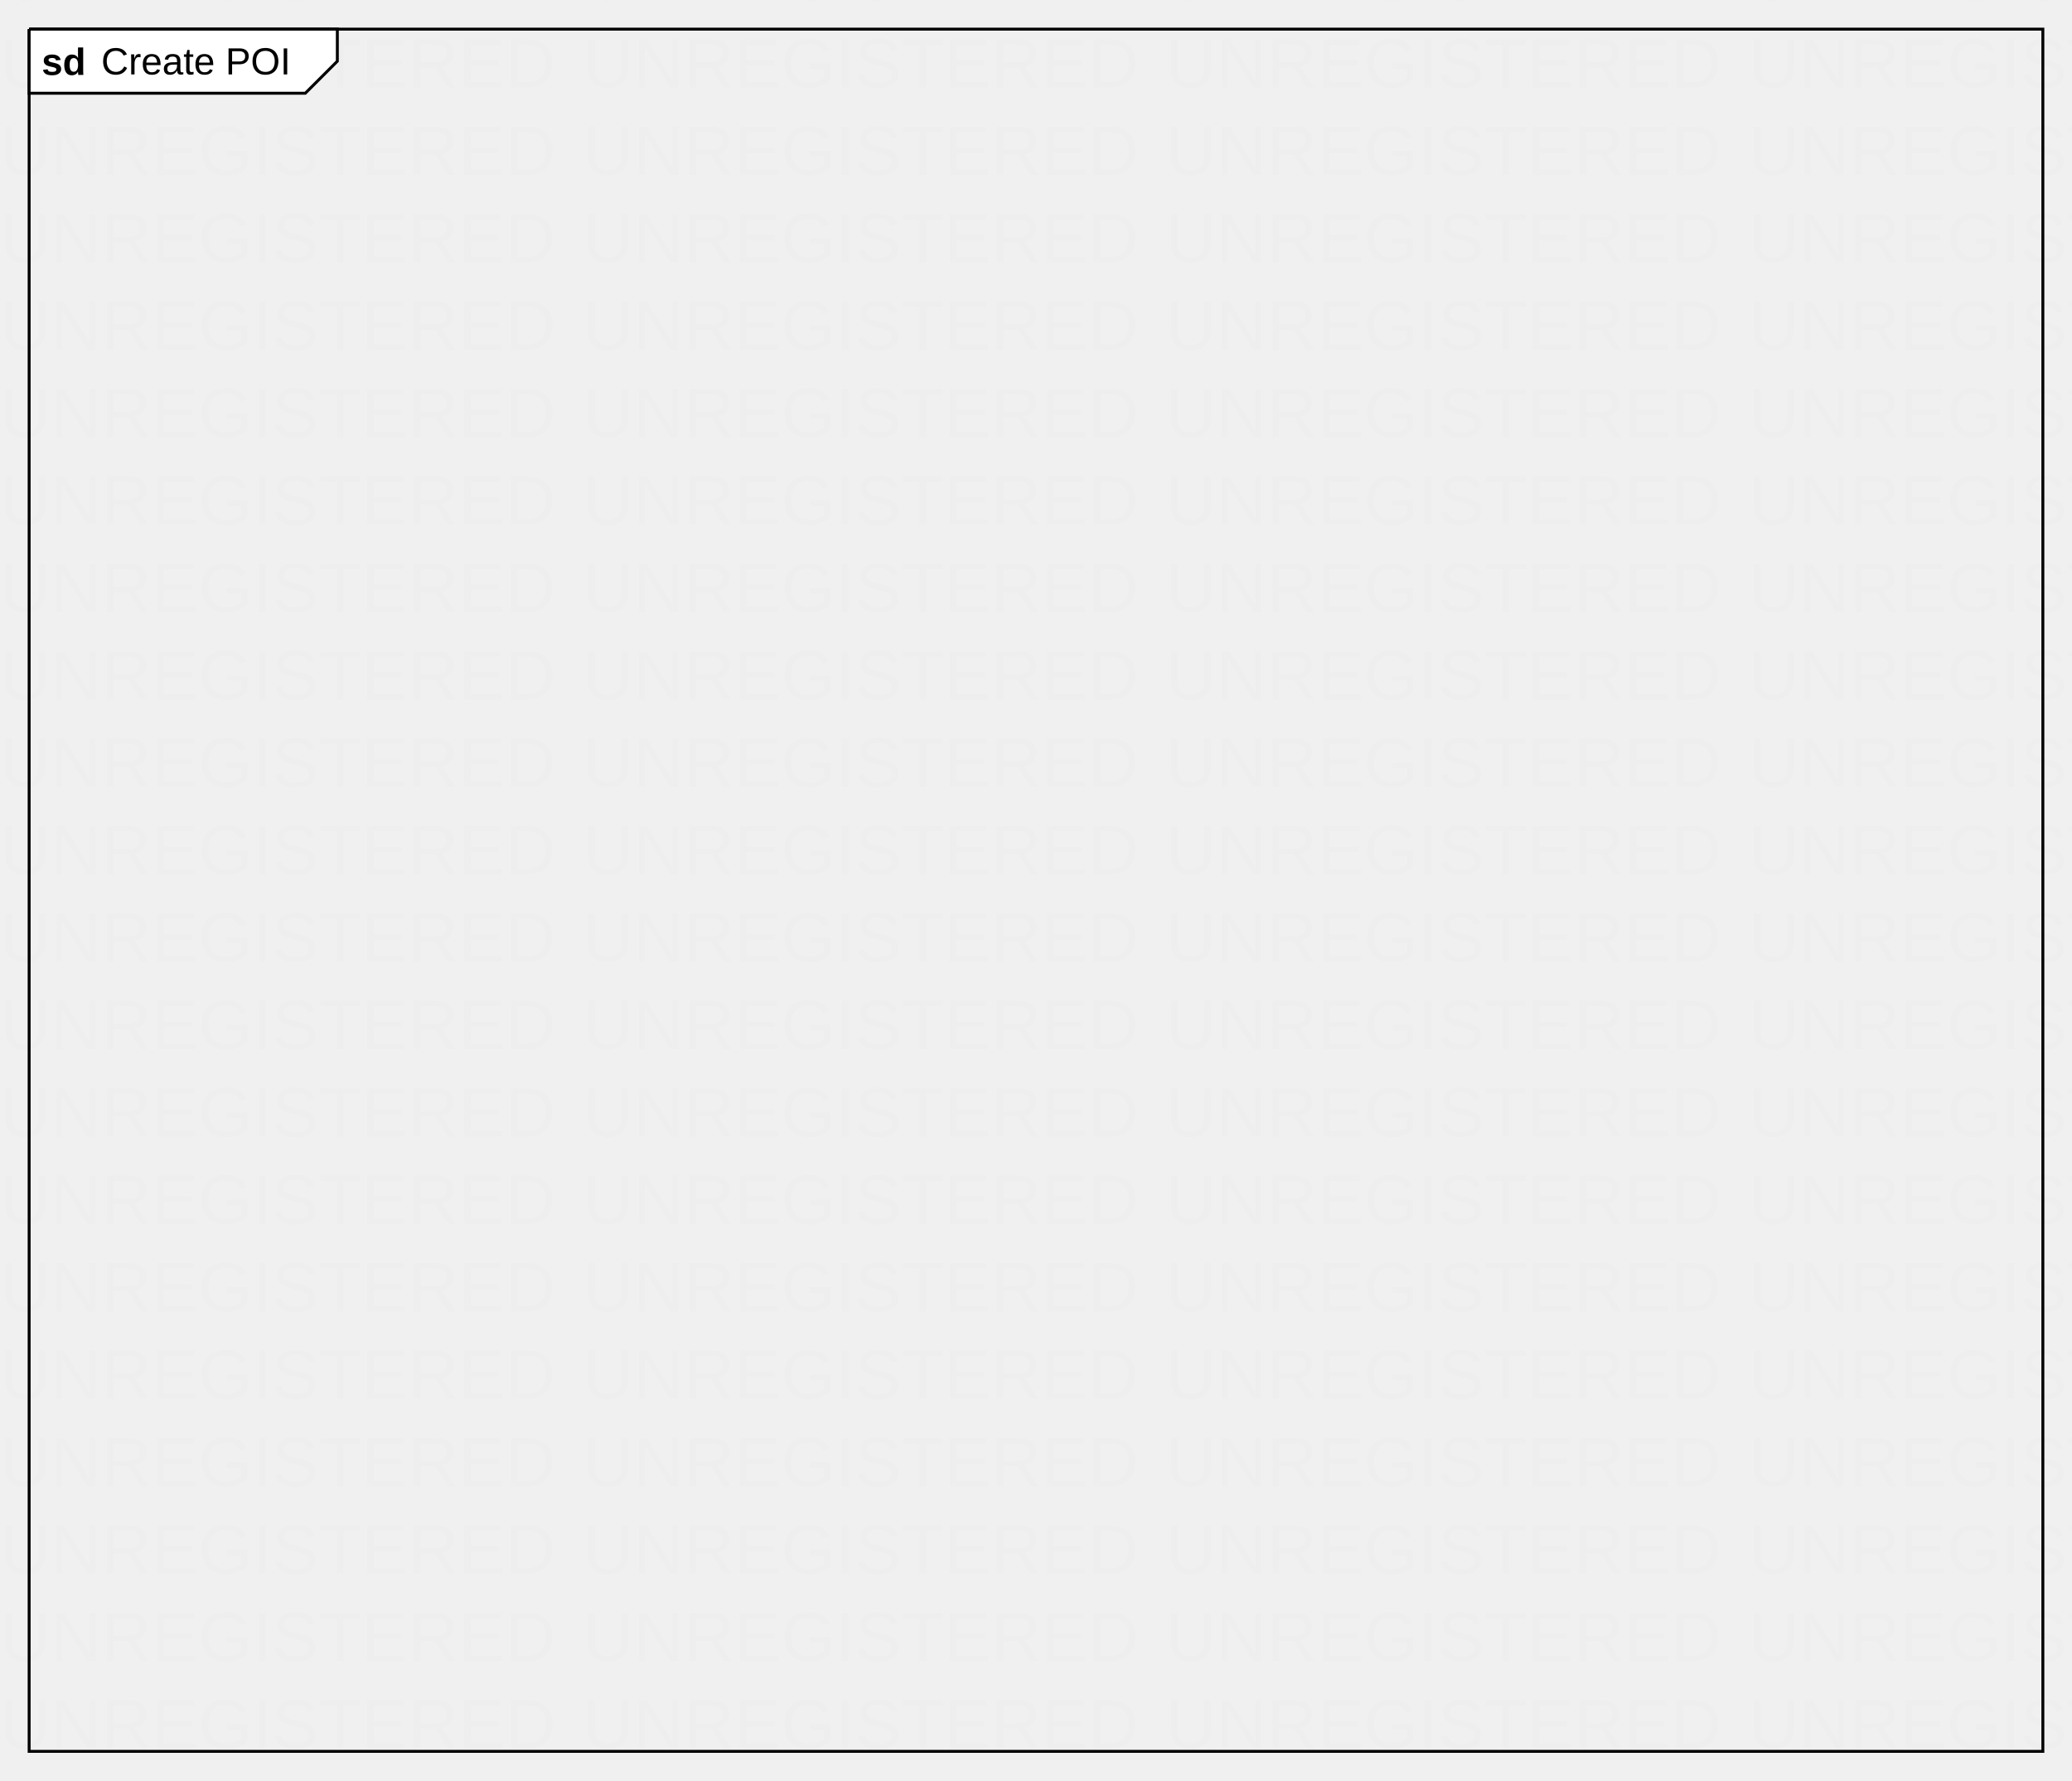
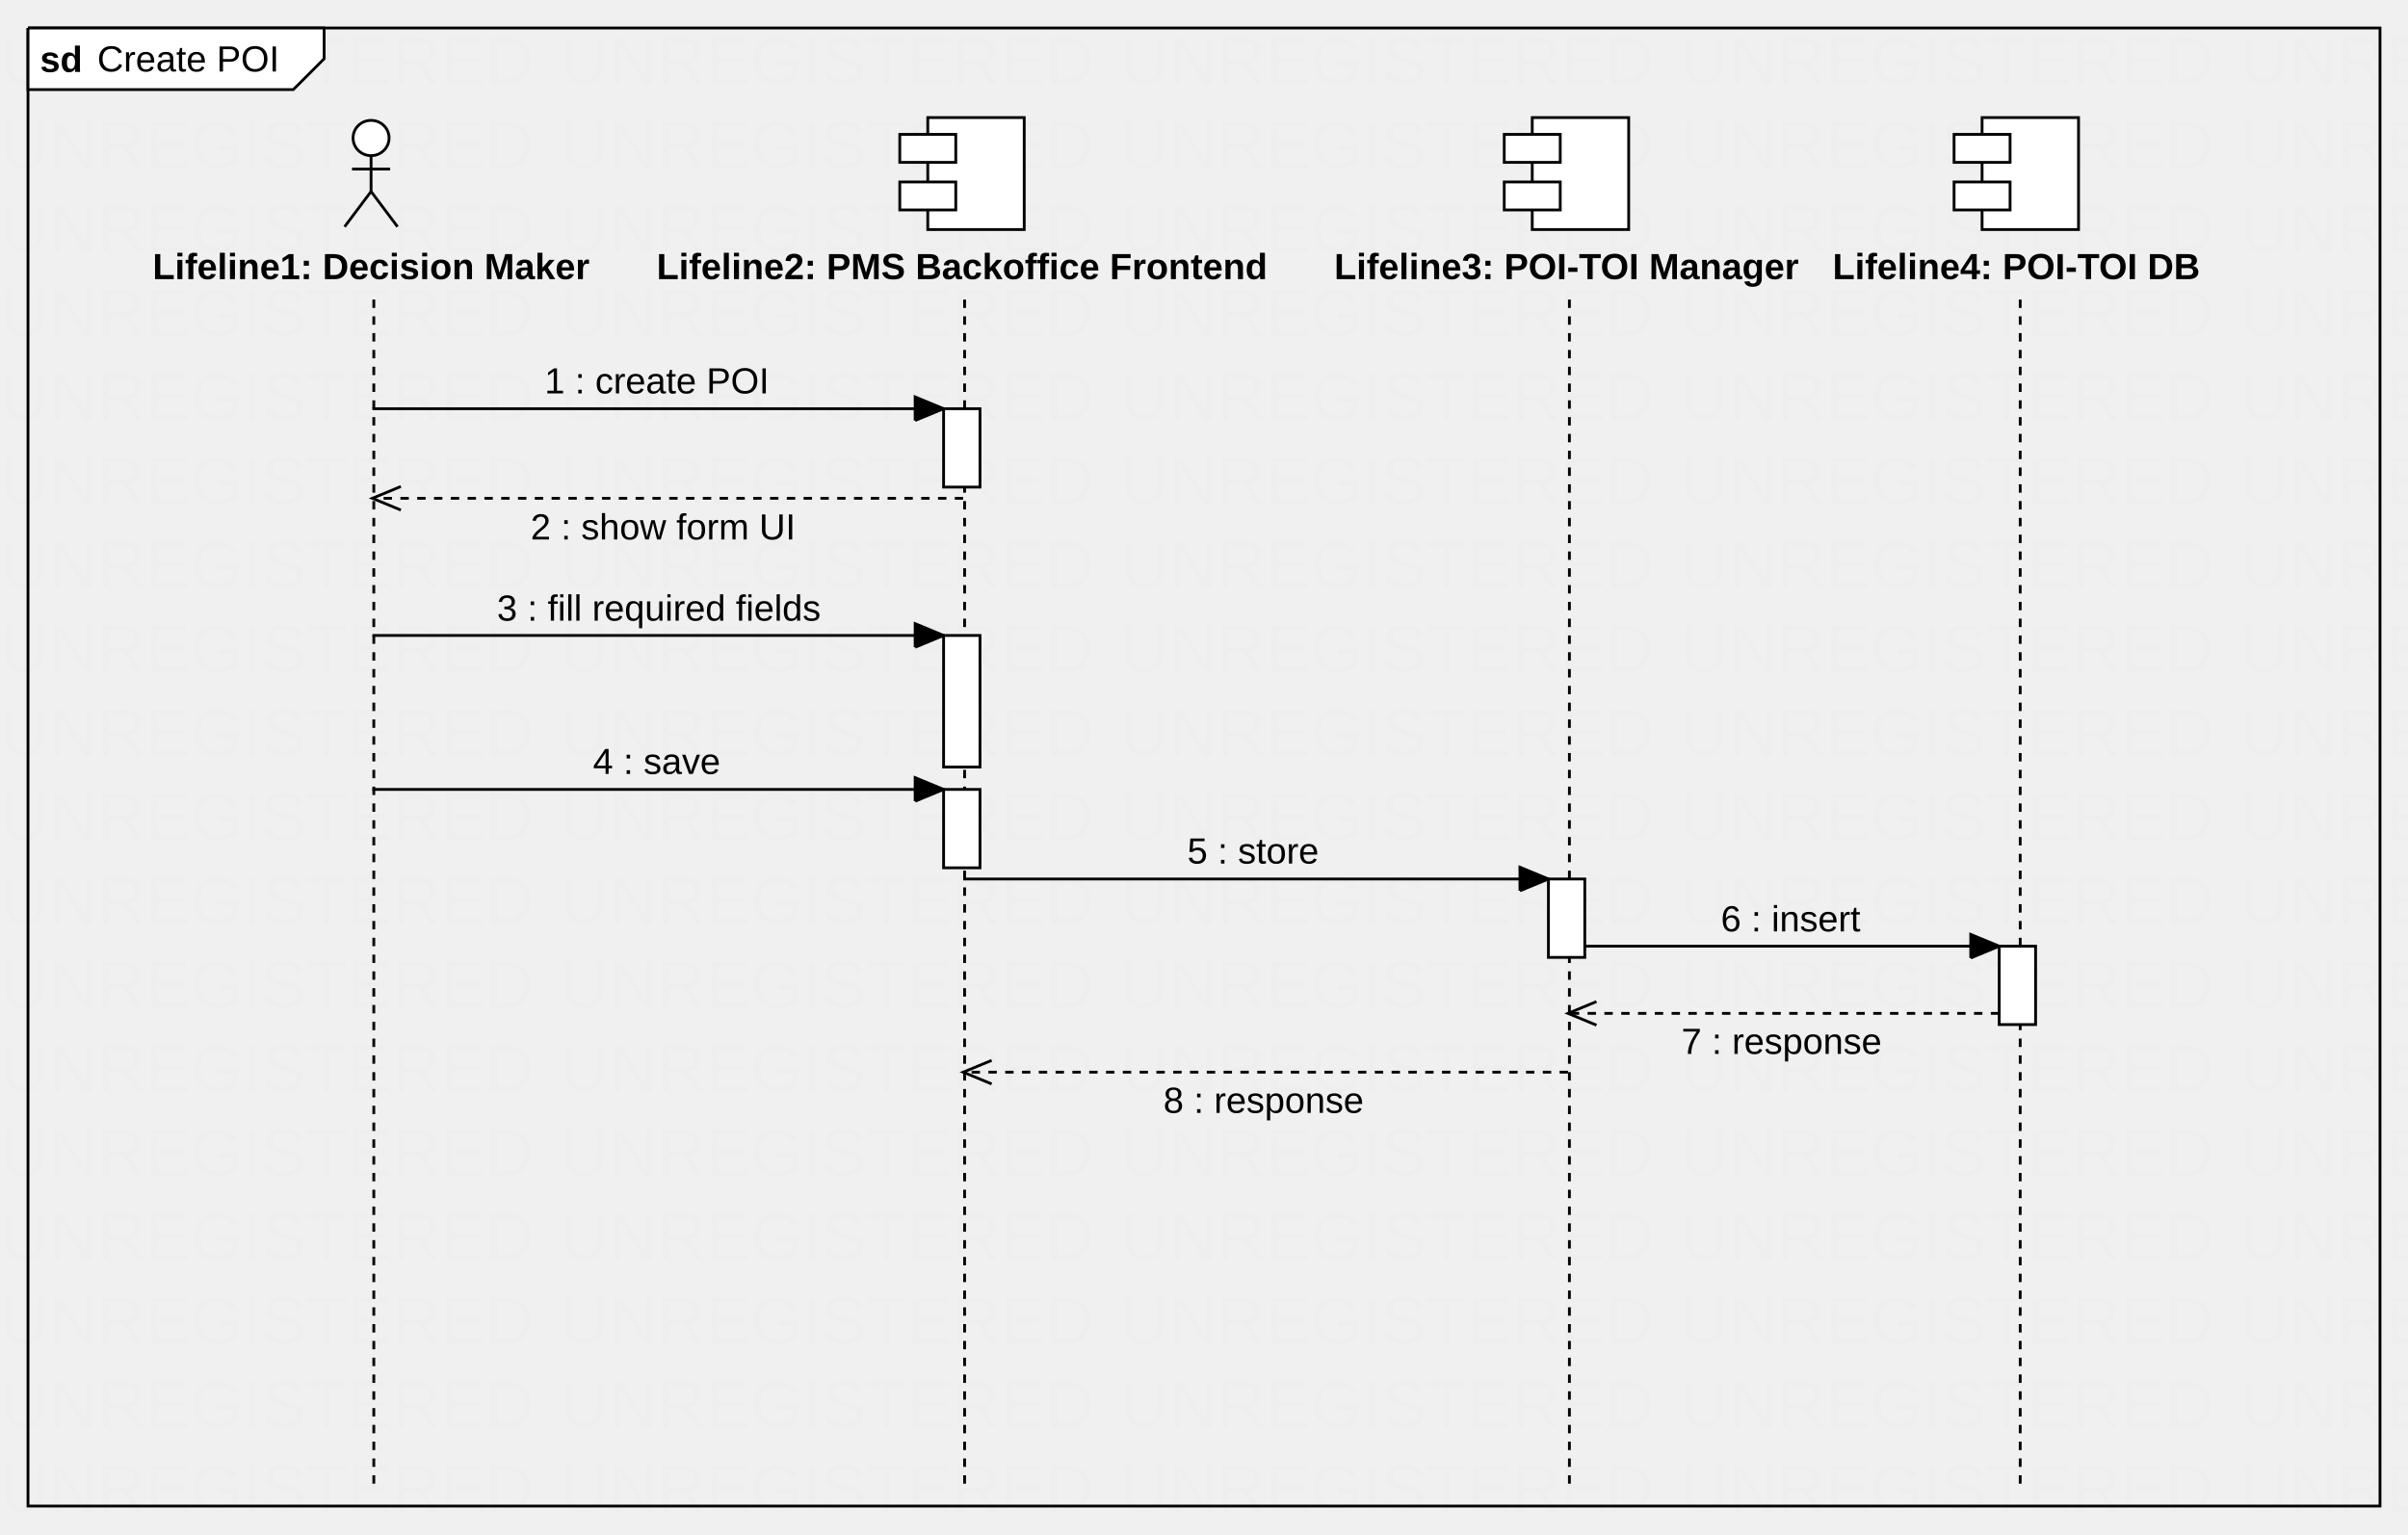
- <svg xmlns="http://www.w3.org/2000/svg" version="1.1" width="711" height="611">
+ <svg xmlns="http://www.w3.org/2000/svg" version="1.1" width="860" height="548">
  <defs />
  <g>
    <text fill="#eeeeee" stroke="none" font-family="Arial" font-size="24px" font-style="normal" font-weight="normal" text-decoration="none" x="0" y="0">UNREGISTERED</text>
    <text fill="#eeeeee" stroke="none" font-family="Arial" font-size="24px" font-style="normal" font-weight="normal" text-decoration="none" x="0" y="30">UNREGISTERED</text>
    <text fill="#eeeeee" stroke="none" font-family="Arial" font-size="24px" font-style="normal" font-weight="normal" text-decoration="none" x="0" y="60">UNREGISTERED</text>
    <text fill="#eeeeee" stroke="none" font-family="Arial" font-size="24px" font-style="normal" font-weight="normal" text-decoration="none" x="0" y="90">UNREGISTERED</text>
    <text fill="#eeeeee" stroke="none" font-family="Arial" font-size="24px" font-style="normal" font-weight="normal" text-decoration="none" x="0" y="120">UNREGISTERED</text>
    <text fill="#eeeeee" stroke="none" font-family="Arial" font-size="24px" font-style="normal" font-weight="normal" text-decoration="none" x="0" y="150">UNREGISTERED</text>
    <text fill="#eeeeee" stroke="none" font-family="Arial" font-size="24px" font-style="normal" font-weight="normal" text-decoration="none" x="0" y="180">UNREGISTERED</text>
    <text fill="#eeeeee" stroke="none" font-family="Arial" font-size="24px" font-style="normal" font-weight="normal" text-decoration="none" x="0" y="210">UNREGISTERED</text>
    <text fill="#eeeeee" stroke="none" font-family="Arial" font-size="24px" font-style="normal" font-weight="normal" text-decoration="none" x="0" y="240">UNREGISTERED</text>
    <text fill="#eeeeee" stroke="none" font-family="Arial" font-size="24px" font-style="normal" font-weight="normal" text-decoration="none" x="0" y="270">UNREGISTERED</text>
    <text fill="#eeeeee" stroke="none" font-family="Arial" font-size="24px" font-style="normal" font-weight="normal" text-decoration="none" x="0" y="300">UNREGISTERED</text>
    <text fill="#eeeeee" stroke="none" font-family="Arial" font-size="24px" font-style="normal" font-weight="normal" text-decoration="none" x="0" y="330">UNREGISTERED</text>
    <text fill="#eeeeee" stroke="none" font-family="Arial" font-size="24px" font-style="normal" font-weight="normal" text-decoration="none" x="0" y="360">UNREGISTERED</text>
    <text fill="#eeeeee" stroke="none" font-family="Arial" font-size="24px" font-style="normal" font-weight="normal" text-decoration="none" x="0" y="390">UNREGISTERED</text>
    <text fill="#eeeeee" stroke="none" font-family="Arial" font-size="24px" font-style="normal" font-weight="normal" text-decoration="none" x="0" y="420">UNREGISTERED</text>
    <text fill="#eeeeee" stroke="none" font-family="Arial" font-size="24px" font-style="normal" font-weight="normal" text-decoration="none" x="0" y="450">UNREGISTERED</text>
    <text fill="#eeeeee" stroke="none" font-family="Arial" font-size="24px" font-style="normal" font-weight="normal" text-decoration="none" x="0" y="480">UNREGISTERED</text>
    <text fill="#eeeeee" stroke="none" font-family="Arial" font-size="24px" font-style="normal" font-weight="normal" text-decoration="none" x="0" y="510">UNREGISTERED</text>
    <text fill="#eeeeee" stroke="none" font-family="Arial" font-size="24px" font-style="normal" font-weight="normal" text-decoration="none" x="0" y="540">UNREGISTERED</text>
-     <text fill="#eeeeee" stroke="none" font-family="Arial" font-size="24px" font-style="normal" font-weight="normal" text-decoration="none" x="0" y="570">UNREGISTERED</text>
-     <text fill="#eeeeee" stroke="none" font-family="Arial" font-size="24px" font-style="normal" font-weight="normal" text-decoration="none" x="0" y="600">UNREGISTERED</text>
    <text fill="#eeeeee" stroke="none" font-family="Arial" font-size="24px" font-style="normal" font-weight="normal" text-decoration="none" x="200" y="0">UNREGISTERED</text>
    <text fill="#eeeeee" stroke="none" font-family="Arial" font-size="24px" font-style="normal" font-weight="normal" text-decoration="none" x="200" y="30">UNREGISTERED</text>
    <text fill="#eeeeee" stroke="none" font-family="Arial" font-size="24px" font-style="normal" font-weight="normal" text-decoration="none" x="200" y="60">UNREGISTERED</text>
    <text fill="#eeeeee" stroke="none" font-family="Arial" font-size="24px" font-style="normal" font-weight="normal" text-decoration="none" x="200" y="90">UNREGISTERED</text>
    <text fill="#eeeeee" stroke="none" font-family="Arial" font-size="24px" font-style="normal" font-weight="normal" text-decoration="none" x="200" y="120">UNREGISTERED</text>
    <text fill="#eeeeee" stroke="none" font-family="Arial" font-size="24px" font-style="normal" font-weight="normal" text-decoration="none" x="200" y="150">UNREGISTERED</text>
    <text fill="#eeeeee" stroke="none" font-family="Arial" font-size="24px" font-style="normal" font-weight="normal" text-decoration="none" x="200" y="180">UNREGISTERED</text>
    <text fill="#eeeeee" stroke="none" font-family="Arial" font-size="24px" font-style="normal" font-weight="normal" text-decoration="none" x="200" y="210">UNREGISTERED</text>
    <text fill="#eeeeee" stroke="none" font-family="Arial" font-size="24px" font-style="normal" font-weight="normal" text-decoration="none" x="200" y="240">UNREGISTERED</text>
    <text fill="#eeeeee" stroke="none" font-family="Arial" font-size="24px" font-style="normal" font-weight="normal" text-decoration="none" x="200" y="270">UNREGISTERED</text>
    <text fill="#eeeeee" stroke="none" font-family="Arial" font-size="24px" font-style="normal" font-weight="normal" text-decoration="none" x="200" y="300">UNREGISTERED</text>
    <text fill="#eeeeee" stroke="none" font-family="Arial" font-size="24px" font-style="normal" font-weight="normal" text-decoration="none" x="200" y="330">UNREGISTERED</text>
    <text fill="#eeeeee" stroke="none" font-family="Arial" font-size="24px" font-style="normal" font-weight="normal" text-decoration="none" x="200" y="360">UNREGISTERED</text>
    <text fill="#eeeeee" stroke="none" font-family="Arial" font-size="24px" font-style="normal" font-weight="normal" text-decoration="none" x="200" y="390">UNREGISTERED</text>
    <text fill="#eeeeee" stroke="none" font-family="Arial" font-size="24px" font-style="normal" font-weight="normal" text-decoration="none" x="200" y="420">UNREGISTERED</text>
    <text fill="#eeeeee" stroke="none" font-family="Arial" font-size="24px" font-style="normal" font-weight="normal" text-decoration="none" x="200" y="450">UNREGISTERED</text>
    <text fill="#eeeeee" stroke="none" font-family="Arial" font-size="24px" font-style="normal" font-weight="normal" text-decoration="none" x="200" y="480">UNREGISTERED</text>
    <text fill="#eeeeee" stroke="none" font-family="Arial" font-size="24px" font-style="normal" font-weight="normal" text-decoration="none" x="200" y="510">UNREGISTERED</text>
    <text fill="#eeeeee" stroke="none" font-family="Arial" font-size="24px" font-style="normal" font-weight="normal" text-decoration="none" x="200" y="540">UNREGISTERED</text>
-     <text fill="#eeeeee" stroke="none" font-family="Arial" font-size="24px" font-style="normal" font-weight="normal" text-decoration="none" x="200" y="570">UNREGISTERED</text>
-     <text fill="#eeeeee" stroke="none" font-family="Arial" font-size="24px" font-style="normal" font-weight="normal" text-decoration="none" x="200" y="600">UNREGISTERED</text>
    <text fill="#eeeeee" stroke="none" font-family="Arial" font-size="24px" font-style="normal" font-weight="normal" text-decoration="none" x="400" y="0">UNREGISTERED</text>
    <text fill="#eeeeee" stroke="none" font-family="Arial" font-size="24px" font-style="normal" font-weight="normal" text-decoration="none" x="400" y="30">UNREGISTERED</text>
    <text fill="#eeeeee" stroke="none" font-family="Arial" font-size="24px" font-style="normal" font-weight="normal" text-decoration="none" x="400" y="60">UNREGISTERED</text>
    <text fill="#eeeeee" stroke="none" font-family="Arial" font-size="24px" font-style="normal" font-weight="normal" text-decoration="none" x="400" y="90">UNREGISTERED</text>
    <text fill="#eeeeee" stroke="none" font-family="Arial" font-size="24px" font-style="normal" font-weight="normal" text-decoration="none" x="400" y="120">UNREGISTERED</text>
    <text fill="#eeeeee" stroke="none" font-family="Arial" font-size="24px" font-style="normal" font-weight="normal" text-decoration="none" x="400" y="150">UNREGISTERED</text>
    <text fill="#eeeeee" stroke="none" font-family="Arial" font-size="24px" font-style="normal" font-weight="normal" text-decoration="none" x="400" y="180">UNREGISTERED</text>
    <text fill="#eeeeee" stroke="none" font-family="Arial" font-size="24px" font-style="normal" font-weight="normal" text-decoration="none" x="400" y="210">UNREGISTERED</text>
    <text fill="#eeeeee" stroke="none" font-family="Arial" font-size="24px" font-style="normal" font-weight="normal" text-decoration="none" x="400" y="240">UNREGISTERED</text>
    <text fill="#eeeeee" stroke="none" font-family="Arial" font-size="24px" font-style="normal" font-weight="normal" text-decoration="none" x="400" y="270">UNREGISTERED</text>
    <text fill="#eeeeee" stroke="none" font-family="Arial" font-size="24px" font-style="normal" font-weight="normal" text-decoration="none" x="400" y="300">UNREGISTERED</text>
    <text fill="#eeeeee" stroke="none" font-family="Arial" font-size="24px" font-style="normal" font-weight="normal" text-decoration="none" x="400" y="330">UNREGISTERED</text>
    <text fill="#eeeeee" stroke="none" font-family="Arial" font-size="24px" font-style="normal" font-weight="normal" text-decoration="none" x="400" y="360">UNREGISTERED</text>
    <text fill="#eeeeee" stroke="none" font-family="Arial" font-size="24px" font-style="normal" font-weight="normal" text-decoration="none" x="400" y="390">UNREGISTERED</text>
    <text fill="#eeeeee" stroke="none" font-family="Arial" font-size="24px" font-style="normal" font-weight="normal" text-decoration="none" x="400" y="420">UNREGISTERED</text>
    <text fill="#eeeeee" stroke="none" font-family="Arial" font-size="24px" font-style="normal" font-weight="normal" text-decoration="none" x="400" y="450">UNREGISTERED</text>
    <text fill="#eeeeee" stroke="none" font-family="Arial" font-size="24px" font-style="normal" font-weight="normal" text-decoration="none" x="400" y="480">UNREGISTERED</text>
    <text fill="#eeeeee" stroke="none" font-family="Arial" font-size="24px" font-style="normal" font-weight="normal" text-decoration="none" x="400" y="510">UNREGISTERED</text>
    <text fill="#eeeeee" stroke="none" font-family="Arial" font-size="24px" font-style="normal" font-weight="normal" text-decoration="none" x="400" y="540">UNREGISTERED</text>
-     <text fill="#eeeeee" stroke="none" font-family="Arial" font-size="24px" font-style="normal" font-weight="normal" text-decoration="none" x="400" y="570">UNREGISTERED</text>
-     <text fill="#eeeeee" stroke="none" font-family="Arial" font-size="24px" font-style="normal" font-weight="normal" text-decoration="none" x="400" y="600">UNREGISTERED</text>
    <text fill="#eeeeee" stroke="none" font-family="Arial" font-size="24px" font-style="normal" font-weight="normal" text-decoration="none" x="600" y="0">UNREGISTERED</text>
    <text fill="#eeeeee" stroke="none" font-family="Arial" font-size="24px" font-style="normal" font-weight="normal" text-decoration="none" x="600" y="30">UNREGISTERED</text>
    <text fill="#eeeeee" stroke="none" font-family="Arial" font-size="24px" font-style="normal" font-weight="normal" text-decoration="none" x="600" y="60">UNREGISTERED</text>
    <text fill="#eeeeee" stroke="none" font-family="Arial" font-size="24px" font-style="normal" font-weight="normal" text-decoration="none" x="600" y="90">UNREGISTERED</text>
    <text fill="#eeeeee" stroke="none" font-family="Arial" font-size="24px" font-style="normal" font-weight="normal" text-decoration="none" x="600" y="120">UNREGISTERED</text>
    <text fill="#eeeeee" stroke="none" font-family="Arial" font-size="24px" font-style="normal" font-weight="normal" text-decoration="none" x="600" y="150">UNREGISTERED</text>
    <text fill="#eeeeee" stroke="none" font-family="Arial" font-size="24px" font-style="normal" font-weight="normal" text-decoration="none" x="600" y="180">UNREGISTERED</text>
    <text fill="#eeeeee" stroke="none" font-family="Arial" font-size="24px" font-style="normal" font-weight="normal" text-decoration="none" x="600" y="210">UNREGISTERED</text>
    <text fill="#eeeeee" stroke="none" font-family="Arial" font-size="24px" font-style="normal" font-weight="normal" text-decoration="none" x="600" y="240">UNREGISTERED</text>
    <text fill="#eeeeee" stroke="none" font-family="Arial" font-size="24px" font-style="normal" font-weight="normal" text-decoration="none" x="600" y="270">UNREGISTERED</text>
    <text fill="#eeeeee" stroke="none" font-family="Arial" font-size="24px" font-style="normal" font-weight="normal" text-decoration="none" x="600" y="300">UNREGISTERED</text>
    <text fill="#eeeeee" stroke="none" font-family="Arial" font-size="24px" font-style="normal" font-weight="normal" text-decoration="none" x="600" y="330">UNREGISTERED</text>
    <text fill="#eeeeee" stroke="none" font-family="Arial" font-size="24px" font-style="normal" font-weight="normal" text-decoration="none" x="600" y="360">UNREGISTERED</text>
    <text fill="#eeeeee" stroke="none" font-family="Arial" font-size="24px" font-style="normal" font-weight="normal" text-decoration="none" x="600" y="390">UNREGISTERED</text>
    <text fill="#eeeeee" stroke="none" font-family="Arial" font-size="24px" font-style="normal" font-weight="normal" text-decoration="none" x="600" y="420">UNREGISTERED</text>
    <text fill="#eeeeee" stroke="none" font-family="Arial" font-size="24px" font-style="normal" font-weight="normal" text-decoration="none" x="600" y="450">UNREGISTERED</text>
    <text fill="#eeeeee" stroke="none" font-family="Arial" font-size="24px" font-style="normal" font-weight="normal" text-decoration="none" x="600" y="480">UNREGISTERED</text>
    <text fill="#eeeeee" stroke="none" font-family="Arial" font-size="24px" font-style="normal" font-weight="normal" text-decoration="none" x="600" y="510">UNREGISTERED</text>
    <text fill="#eeeeee" stroke="none" font-family="Arial" font-size="24px" font-style="normal" font-weight="normal" text-decoration="none" x="600" y="540">UNREGISTERED</text>
-     <text fill="#eeeeee" stroke="none" font-family="Arial" font-size="24px" font-style="normal" font-weight="normal" text-decoration="none" x="600" y="570">UNREGISTERED</text>
-     <text fill="#eeeeee" stroke="none" font-family="Arial" font-size="24px" font-style="normal" font-weight="normal" text-decoration="none" x="600" y="600">UNREGISTERED</text>
-     <g transform="translate(2,2) scale(1,1)">
-       <path fill="none" stroke="#000000" d="M 8 8 L 699 8 L 699 599 L 8 599 L 8 8" stroke-miterlimit="10" />
+     <text fill="#eeeeee" stroke="none" font-family="Arial" font-size="24px" font-style="normal" font-weight="normal" text-decoration="none" x="800" y="0">UNREGISTERED</text>
+     <text fill="#eeeeee" stroke="none" font-family="Arial" font-size="24px" font-style="normal" font-weight="normal" text-decoration="none" x="800" y="30">UNREGISTERED</text>
+     <text fill="#eeeeee" stroke="none" font-family="Arial" font-size="24px" font-style="normal" font-weight="normal" text-decoration="none" x="800" y="60">UNREGISTERED</text>
+     <text fill="#eeeeee" stroke="none" font-family="Arial" font-size="24px" font-style="normal" font-weight="normal" text-decoration="none" x="800" y="90">UNREGISTERED</text>
+     <text fill="#eeeeee" stroke="none" font-family="Arial" font-size="24px" font-style="normal" font-weight="normal" text-decoration="none" x="800" y="120">UNREGISTERED</text>
+     <text fill="#eeeeee" stroke="none" font-family="Arial" font-size="24px" font-style="normal" font-weight="normal" text-decoration="none" x="800" y="150">UNREGISTERED</text>
+     <text fill="#eeeeee" stroke="none" font-family="Arial" font-size="24px" font-style="normal" font-weight="normal" text-decoration="none" x="800" y="180">UNREGISTERED</text>
+     <text fill="#eeeeee" stroke="none" font-family="Arial" font-size="24px" font-style="normal" font-weight="normal" text-decoration="none" x="800" y="210">UNREGISTERED</text>
+     <text fill="#eeeeee" stroke="none" font-family="Arial" font-size="24px" font-style="normal" font-weight="normal" text-decoration="none" x="800" y="240">UNREGISTERED</text>
+     <text fill="#eeeeee" stroke="none" font-family="Arial" font-size="24px" font-style="normal" font-weight="normal" text-decoration="none" x="800" y="270">UNREGISTERED</text>
+     <text fill="#eeeeee" stroke="none" font-family="Arial" font-size="24px" font-style="normal" font-weight="normal" text-decoration="none" x="800" y="300">UNREGISTERED</text>
+     <text fill="#eeeeee" stroke="none" font-family="Arial" font-size="24px" font-style="normal" font-weight="normal" text-decoration="none" x="800" y="330">UNREGISTERED</text>
+     <text fill="#eeeeee" stroke="none" font-family="Arial" font-size="24px" font-style="normal" font-weight="normal" text-decoration="none" x="800" y="360">UNREGISTERED</text>
+     <text fill="#eeeeee" stroke="none" font-family="Arial" font-size="24px" font-style="normal" font-weight="normal" text-decoration="none" x="800" y="390">UNREGISTERED</text>
+     <text fill="#eeeeee" stroke="none" font-family="Arial" font-size="24px" font-style="normal" font-weight="normal" text-decoration="none" x="800" y="420">UNREGISTERED</text>
+     <text fill="#eeeeee" stroke="none" font-family="Arial" font-size="24px" font-style="normal" font-weight="normal" text-decoration="none" x="800" y="450">UNREGISTERED</text>
+     <text fill="#eeeeee" stroke="none" font-family="Arial" font-size="24px" font-style="normal" font-weight="normal" text-decoration="none" x="800" y="480">UNREGISTERED</text>
+     <text fill="#eeeeee" stroke="none" font-family="Arial" font-size="24px" font-style="normal" font-weight="normal" text-decoration="none" x="800" y="510">UNREGISTERED</text>
+     <text fill="#eeeeee" stroke="none" font-family="Arial" font-size="24px" font-style="normal" font-weight="normal" text-decoration="none" x="800" y="540">UNREGISTERED</text>
+     <g transform="translate(2,2) scale(1,1)">
+       <path fill="none" stroke="#000000" d="M 8 8 L 848 8 L 848 536 L 8 536 L 8 8" stroke-miterlimit="10" />
    </g>
    <g transform="translate(2,2) scale(1,1)">
      <path fill="#ffffff" stroke="none" d="M 8 8 L 8 30 L 102.755 30 L 113.755 19 L 113.755 8 L 8 8" />
    </g>
    <g transform="translate(2,2) scale(1,1)">
      <path fill="none" stroke="#000000" d="M 8 8 L 8 30 L 102.755 30 L 113.755 19 L 113.755 8 L 8 8 L 8 8" stroke-miterlimit="10" />
    </g>
    <g transform="translate(2,2) scale(1,1)">
      <g>
        <path fill="none" stroke="none" />
        <text fill="#000000" stroke="none" font-family="Arial" font-size="13px" font-style="normal" font-weight="normal" text-decoration="none" x="32.73" y="23.539">Create POI</text>
      </g>
    </g>
    <g transform="translate(2,2) scale(1,1)">
      <g>
        <path fill="none" stroke="none" />
        <text fill="#000000" stroke="none" font-family="Arial" font-size="13px" font-style="normal" font-weight="bold" text-decoration="none" x="12.28" y="23.71">sd</text>
+       </g>
+     </g>
+     <g transform="translate(2,2) scale(1,1)">
+       <path fill="#ffffff" stroke="none" d="M 124.096 47.3 C 124.096 43.821 126.975 41 130.525 41 C 134.076 41 136.954 43.821 136.954 47.3 C 136.954 50.779 134.076 53.6 130.525 53.6 C 126.975 53.6 124.096 50.779 124.096 47.3 Z" />
+     </g>
+     <g transform="translate(2,2) scale(1,1)">
+       <path fill="none" stroke="#000000" d="M 124.096 47.3 C 124.096 43.821 126.975 41 130.525 41 C 134.076 41 136.954 43.821 136.954 47.3 C 136.954 50.779 134.076 53.6 130.525 53.6 C 126.975 53.6 124.096 50.779 124.096 47.3 Z" stroke-miterlimit="10" />
+     </g>
+     <g transform="translate(2,2) scale(1,1)">
+       <path fill="none" stroke="#000000" d="M 130.525 53.6 L 130.525 66.4" stroke-miterlimit="10" />
+     </g>
+     <g transform="translate(2,2) scale(1,1)">
+       <path fill="none" stroke="#000000" d="M 123.718 58.4 L 137.333 58.4" stroke-miterlimit="10" />
+     </g>
+     <g transform="translate(2,2) scale(1,1)">
+       <path fill="none" stroke="#000000" d="M 130.525 66.4 L 121.071 79" stroke-miterlimit="10" />
+     </g>
+     <g transform="translate(2,2) scale(1,1)">
+       <path fill="none" stroke="#000000" d="M 130.525 66.4 L 139.98 79" stroke-miterlimit="10" />
+     </g>
+     <g transform="translate(2,2) scale(1,1)">
+       <g>
+         <path fill="none" stroke="none" />
+         <text fill="#000000" stroke="none" font-family="Arial" font-size="13px" font-style="normal" font-weight="bold" text-decoration="none" x="52.5" y="97.71">Lifeline1: Decision Maker</text>
+       </g>
+     </g>
+     <g transform="translate(2,2) scale(1,1)">
+       <path fill="none" stroke="#000000" d="M 131.5 105 L 131.5 528" stroke-miterlimit="10" stroke-dasharray="3" />
+     </g>
+     <g transform="translate(2,2) scale(1,1)">
+       <rect fill="#ffffff" stroke="none" x="329.35" y="40" width="34.444" height="40" />
+     </g>
+     <g transform="translate(2,2) scale(1,1)">
+       <path fill="none" stroke="#000000" d="M 329.35 40 L 363.794 40 L 363.794 80 L 329.35 80 L 329.35 40 Z Z" stroke-miterlimit="10" />
+     </g>
+     <g transform="translate(2,2) scale(1,1)">
+       <rect fill="#ffffff" stroke="none" x="319.35" y="46" width="20" height="10" />
+     </g>
+     <g transform="translate(2,2) scale(1,1)">
+       <path fill="none" stroke="#000000" d="M 319.35 46 L 339.35 46 L 339.35 56 L 319.35 56 L 319.35 46 Z Z" stroke-miterlimit="10" />
+     </g>
+     <g transform="translate(2,2) scale(1,1)">
+       <rect fill="#ffffff" stroke="none" x="319.35" y="63" width="20" height="10" />
+     </g>
+     <g transform="translate(2,2) scale(1,1)">
+       <path fill="none" stroke="#000000" d="M 319.35 63 L 339.35 63 L 339.35 73 L 319.35 73 L 319.35 63 Z Z" stroke-miterlimit="10" />
+     </g>
+     <g transform="translate(2,2) scale(1,1)">
+       <g>
+         <path fill="none" stroke="none" />
+         <text fill="#000000" stroke="none" font-family="Arial" font-size="13px" font-style="normal" font-weight="bold" text-decoration="none" x="232.5" y="97.71">Lifeline2: PMS Backoffice Frontend</text>
+       </g>
+     </g>
+     <g transform="translate(2,2) scale(1,1)">
+       <path fill="none" stroke="#000000" d="M 342.5 105 L 342.5 528" stroke-miterlimit="10" stroke-dasharray="3" />
+     </g>
+     <g transform="translate(2,2) scale(1,1)">
+       <rect fill="#ffffff" stroke="none" x="545.229" y="40" width="34.444" height="40" />
+     </g>
+     <g transform="translate(2,2) scale(1,1)">
+       <path fill="none" stroke="#000000" d="M 545.229 40 L 579.673 40 L 579.673 80 L 545.229 80 L 545.229 40 Z Z" stroke-miterlimit="10" />
+     </g>
+     <g transform="translate(2,2) scale(1,1)">
+       <rect fill="#ffffff" stroke="none" x="535.229" y="46" width="20" height="10" />
+     </g>
+     <g transform="translate(2,2) scale(1,1)">
+       <path fill="none" stroke="#000000" d="M 535.229 46 L 555.229 46 L 555.229 56 L 535.229 56 L 535.229 46 Z Z" stroke-miterlimit="10" />
+     </g>
+     <g transform="translate(2,2) scale(1,1)">
+       <rect fill="#ffffff" stroke="none" x="535.229" y="63" width="20" height="10" />
+     </g>
+     <g transform="translate(2,2) scale(1,1)">
+       <path fill="none" stroke="#000000" d="M 535.229 63 L 555.229 63 L 555.229 73 L 535.229 73 L 535.229 63 Z Z" stroke-miterlimit="10" />
+     </g>
+     <g transform="translate(2,2) scale(1,1)">
+       <g>
+         <path fill="none" stroke="none" />
+         <text fill="#000000" stroke="none" font-family="Arial" font-size="13px" font-style="normal" font-weight="bold" text-decoration="none" x="474.5" y="97.71">Lifeline3: POI-TOI Manager</text>
+       </g>
+     </g>
+     <g transform="translate(2,2) scale(1,1)">
+       <path fill="none" stroke="#000000" d="M 558.5 105 L 558.5 528" stroke-miterlimit="10" stroke-dasharray="3" />
+     </g>
+     <g transform="translate(2,2) scale(1,1)">
+       <rect fill="#ffffff" stroke="none" x="705.887" y="40" width="34.444" height="40" />
+     </g>
+     <g transform="translate(2,2) scale(1,1)">
+       <path fill="none" stroke="#000000" d="M 705.887 40 L 740.332 40 L 740.332 80 L 705.887 80 L 705.887 40 Z Z" stroke-miterlimit="10" />
+     </g>
+     <g transform="translate(2,2) scale(1,1)">
+       <rect fill="#ffffff" stroke="none" x="695.887" y="46" width="20" height="10" />
+     </g>
+     <g transform="translate(2,2) scale(1,1)">
+       <path fill="none" stroke="#000000" d="M 695.887 46 L 715.887 46 L 715.887 56 L 695.887 56 L 695.887 46 Z Z" stroke-miterlimit="10" />
+     </g>
+     <g transform="translate(2,2) scale(1,1)">
+       <rect fill="#ffffff" stroke="none" x="695.887" y="63" width="20" height="10" />
+     </g>
+     <g transform="translate(2,2) scale(1,1)">
+       <path fill="none" stroke="#000000" d="M 695.887 63 L 715.887 63 L 715.887 73 L 695.887 73 L 695.887 63 Z Z" stroke-miterlimit="10" />
+     </g>
+     <g transform="translate(2,2) scale(1,1)">
+       <g>
+         <path fill="none" stroke="none" />
+         <text fill="#000000" stroke="none" font-family="Arial" font-size="13px" font-style="normal" font-weight="bold" text-decoration="none" x="652.5" y="97.71">Lifeline4: POI-TOI DB</text>
+       </g>
+     </g>
+     <g transform="translate(2,2) scale(1,1)">
+       <path fill="none" stroke="#000000" d="M 719.5 105 L 719.5 528" stroke-miterlimit="10" stroke-dasharray="3" />
+     </g>
+     <g transform="translate(2,2) scale(1,1)">
+       <path fill="none" stroke="#000000" d="M 131 144 L 335 144" stroke-miterlimit="10" />
+     </g>
+     <g transform="translate(2,2) scale(1,1)">
+       <path fill="#000000" stroke="none" d="M 324.837 148.21 L 335 144 L 324.837 139.79" />
+     </g>
+     <g transform="translate(2,2) scale(1,1)">
+       <path fill="none" stroke="#000000" d="M 324.837 148.21 L 335 144 L 324.837 139.79 L 324.837 148.21" stroke-miterlimit="10" />
+     </g>
+     <g transform="translate(2,2) scale(1,1)">
+       <g>
+         <path fill="none" stroke="none" />
+         <text fill="#000000" stroke="none" font-family="Arial" font-size="13px" font-style="normal" font-weight="normal" text-decoration="none" x="192.5" y="138.539">1 : create POI</text>
+       </g>
+     </g>
+     <g transform="translate(2,2) scale(1,1)">
+       <rect fill="#ffffff" stroke="none" x="335" y="144" width="13" height="28" />
+     </g>
+     <g transform="translate(2,2) scale(1,1)">
+       <path fill="none" stroke="#000000" d="M 335 144 L 348 144 L 348 172 L 335 172 L 335 144 Z Z" stroke-miterlimit="10" />
+     </g>
+     <g transform="translate(2,2) scale(1,1)">
+       <path fill="none" stroke="#000000" d="M 342 176 L 131 176" stroke-miterlimit="10" stroke-dasharray="3" />
+     </g>
+     <g transform="translate(2,2) scale(1,1)">
+       <path fill="none" stroke="#000000" d="M 141.163 171.79 L 131 176 L 141.163 180.21" stroke-miterlimit="10" />
+     </g>
+     <g transform="translate(2,2) scale(1,1)">
+       <g>
+         <path fill="none" stroke="none" />
+         <text fill="#000000" stroke="none" font-family="Arial" font-size="13px" font-style="normal" font-weight="normal" text-decoration="none" x="187.5" y="190.71">2 : show form UI</text>
+       </g>
+     </g>
+     <g transform="translate(2,2) scale(1,1)">
+       <path fill="none" stroke="#000000" d="M 131 225 L 335 225" stroke-miterlimit="10" />
+     </g>
+     <g transform="translate(2,2) scale(1,1)">
+       <path fill="#000000" stroke="none" d="M 324.837 229.21 L 335 225 L 324.837 220.79" />
+     </g>
+     <g transform="translate(2,2) scale(1,1)">
+       <path fill="none" stroke="#000000" d="M 324.837 229.21 L 335 225 L 324.837 220.79 L 324.837 229.21" stroke-miterlimit="10" />
+     </g>
+     <g transform="translate(2,2) scale(1,1)">
+       <g>
+         <path fill="none" stroke="none" />
+         <text fill="#000000" stroke="none" font-family="Arial" font-size="13px" font-style="normal" font-weight="normal" text-decoration="none" x="175.5" y="219.71">3 : fill required fields</text>
+       </g>
+     </g>
+     <g transform="translate(2,2) scale(1,1)">
+       <rect fill="#ffffff" stroke="none" x="335" y="225" width="13" height="47" />
+     </g>
+     <g transform="translate(2,2) scale(1,1)">
+       <path fill="none" stroke="#000000" d="M 335 225 L 348 225 L 348 272 L 335 272 L 335 225 Z Z" stroke-miterlimit="10" />
+     </g>
+     <g transform="translate(2,2) scale(1,1)">
+       <path fill="none" stroke="#000000" d="M 131 280 L 335 280" stroke-miterlimit="10" />
+     </g>
+     <g transform="translate(2,2) scale(1,1)">
+       <path fill="#000000" stroke="none" d="M 324.837 284.21 L 335 280 L 324.837 275.79" />
+     </g>
+     <g transform="translate(2,2) scale(1,1)">
+       <path fill="none" stroke="#000000" d="M 324.837 284.21 L 335 280 L 324.837 275.79 L 324.837 284.21" stroke-miterlimit="10" />
+     </g>
+     <g transform="translate(2,2) scale(1,1)">
+       <g>
+         <path fill="none" stroke="none" />
+         <text fill="#000000" stroke="none" font-family="Arial" font-size="13px" font-style="normal" font-weight="normal" text-decoration="none" x="209.76" y="274.472">4 : save</text>
+       </g>
+     </g>
+     <g transform="translate(2,2) scale(1,1)">
+       <rect fill="#ffffff" stroke="none" x="335" y="280" width="13" height="28" />
+     </g>
+     <g transform="translate(2,2) scale(1,1)">
+       <path fill="none" stroke="#000000" d="M 335 280 L 348 280 L 348 308 L 335 308 L 335 280 Z Z" stroke-miterlimit="10" />
+     </g>
+     <g transform="translate(2,2) scale(1,1)">
+       <path fill="none" stroke="#000000" d="M 342 312 L 551 312" stroke-miterlimit="10" />
+     </g>
+     <g transform="translate(2,2) scale(1,1)">
+       <path fill="#000000" stroke="none" d="M 540.837 316.21 L 551 312 L 540.837 307.79" />
+     </g>
+     <g transform="translate(2,2) scale(1,1)">
+       <path fill="none" stroke="#000000" d="M 540.837 316.21 L 551 312 L 540.837 307.79 L 540.837 316.21" stroke-miterlimit="10" />
+     </g>
+     <g transform="translate(2,2) scale(1,1)">
+       <g>
+         <path fill="none" stroke="none" />
+         <text fill="#000000" stroke="none" font-family="Arial" font-size="13px" font-style="normal" font-weight="normal" text-decoration="none" x="422.039" y="306.472">5 : store</text>
+       </g>
+     </g>
+     <g transform="translate(2,2) scale(1,1)">
+       <rect fill="#ffffff" stroke="none" x="551" y="312" width="13" height="28" />
+     </g>
+     <g transform="translate(2,2) scale(1,1)">
+       <path fill="none" stroke="#000000" d="M 551 312 L 564 312 L 564 340 L 551 340 L 551 312 Z Z" stroke-miterlimit="10" />
+     </g>
+     <g transform="translate(2,2) scale(1,1)">
+       <path fill="none" stroke="#000000" d="M 712 360 L 558 360" stroke-miterlimit="10" stroke-dasharray="3" />
+     </g>
+     <g transform="translate(2,2) scale(1,1)">
+       <path fill="none" stroke="#000000" d="M 568.163 355.79 L 558 360 L 568.163 364.21" stroke-miterlimit="10" />
+     </g>
+     <g transform="translate(2,2) scale(1,1)">
+       <g>
+         <path fill="none" stroke="none" />
+         <text fill="#000000" stroke="none" font-family="Arial" font-size="13px" font-style="normal" font-weight="normal" text-decoration="none" x="598.5" y="374.472">7 : response</text>
+       </g>
+     </g>
+     <g transform="translate(2,2) scale(1,1)">
+       <path fill="none" stroke="#000000" d="M 564 336 L 712 336" stroke-miterlimit="10" />
+     </g>
+     <g transform="translate(2,2) scale(1,1)">
+       <path fill="#000000" stroke="none" d="M 701.837 340.21 L 712 336 L 701.837 331.79" />
+     </g>
+     <g transform="translate(2,2) scale(1,1)">
+       <path fill="none" stroke="#000000" d="M 701.837 340.21 L 712 336 L 701.837 331.79 L 701.837 340.21" stroke-miterlimit="10" />
+     </g>
+     <g transform="translate(2,2) scale(1,1)">
+       <g>
+         <path fill="none" stroke="none" />
+         <text fill="#000000" stroke="none" font-family="Arial" font-size="13px" font-style="normal" font-weight="normal" text-decoration="none" x="612.595" y="330.71">6 : insert</text>
+       </g>
+     </g>
+     <g transform="translate(2,2) scale(1,1)">
+       <rect fill="#ffffff" stroke="none" x="712" y="336" width="13" height="28" />
+     </g>
+     <g transform="translate(2,2) scale(1,1)">
+       <path fill="none" stroke="#000000" d="M 712 336 L 725 336 L 725 364 L 712 364 L 712 336 Z Z" stroke-miterlimit="10" />
+     </g>
+     <g transform="translate(2,2) scale(1,1)">
+       <path fill="none" stroke="#000000" d="M 558 381 L 342 381" stroke-miterlimit="10" stroke-dasharray="3" />
+     </g>
+     <g transform="translate(2,2) scale(1,1)">
+       <path fill="none" stroke="#000000" d="M 352.163 376.79 L 342 381 L 352.163 385.21" stroke-miterlimit="10" />
+     </g>
+     <g transform="translate(2,2) scale(1,1)">
+       <g>
+         <path fill="none" stroke="none" />
+         <text fill="#000000" stroke="none" font-family="Arial" font-size="13px" font-style="normal" font-weight="normal" text-decoration="none" x="413.5" y="395.539">8 : response</text>
      </g>
    </g>
  </g>
</svg>
